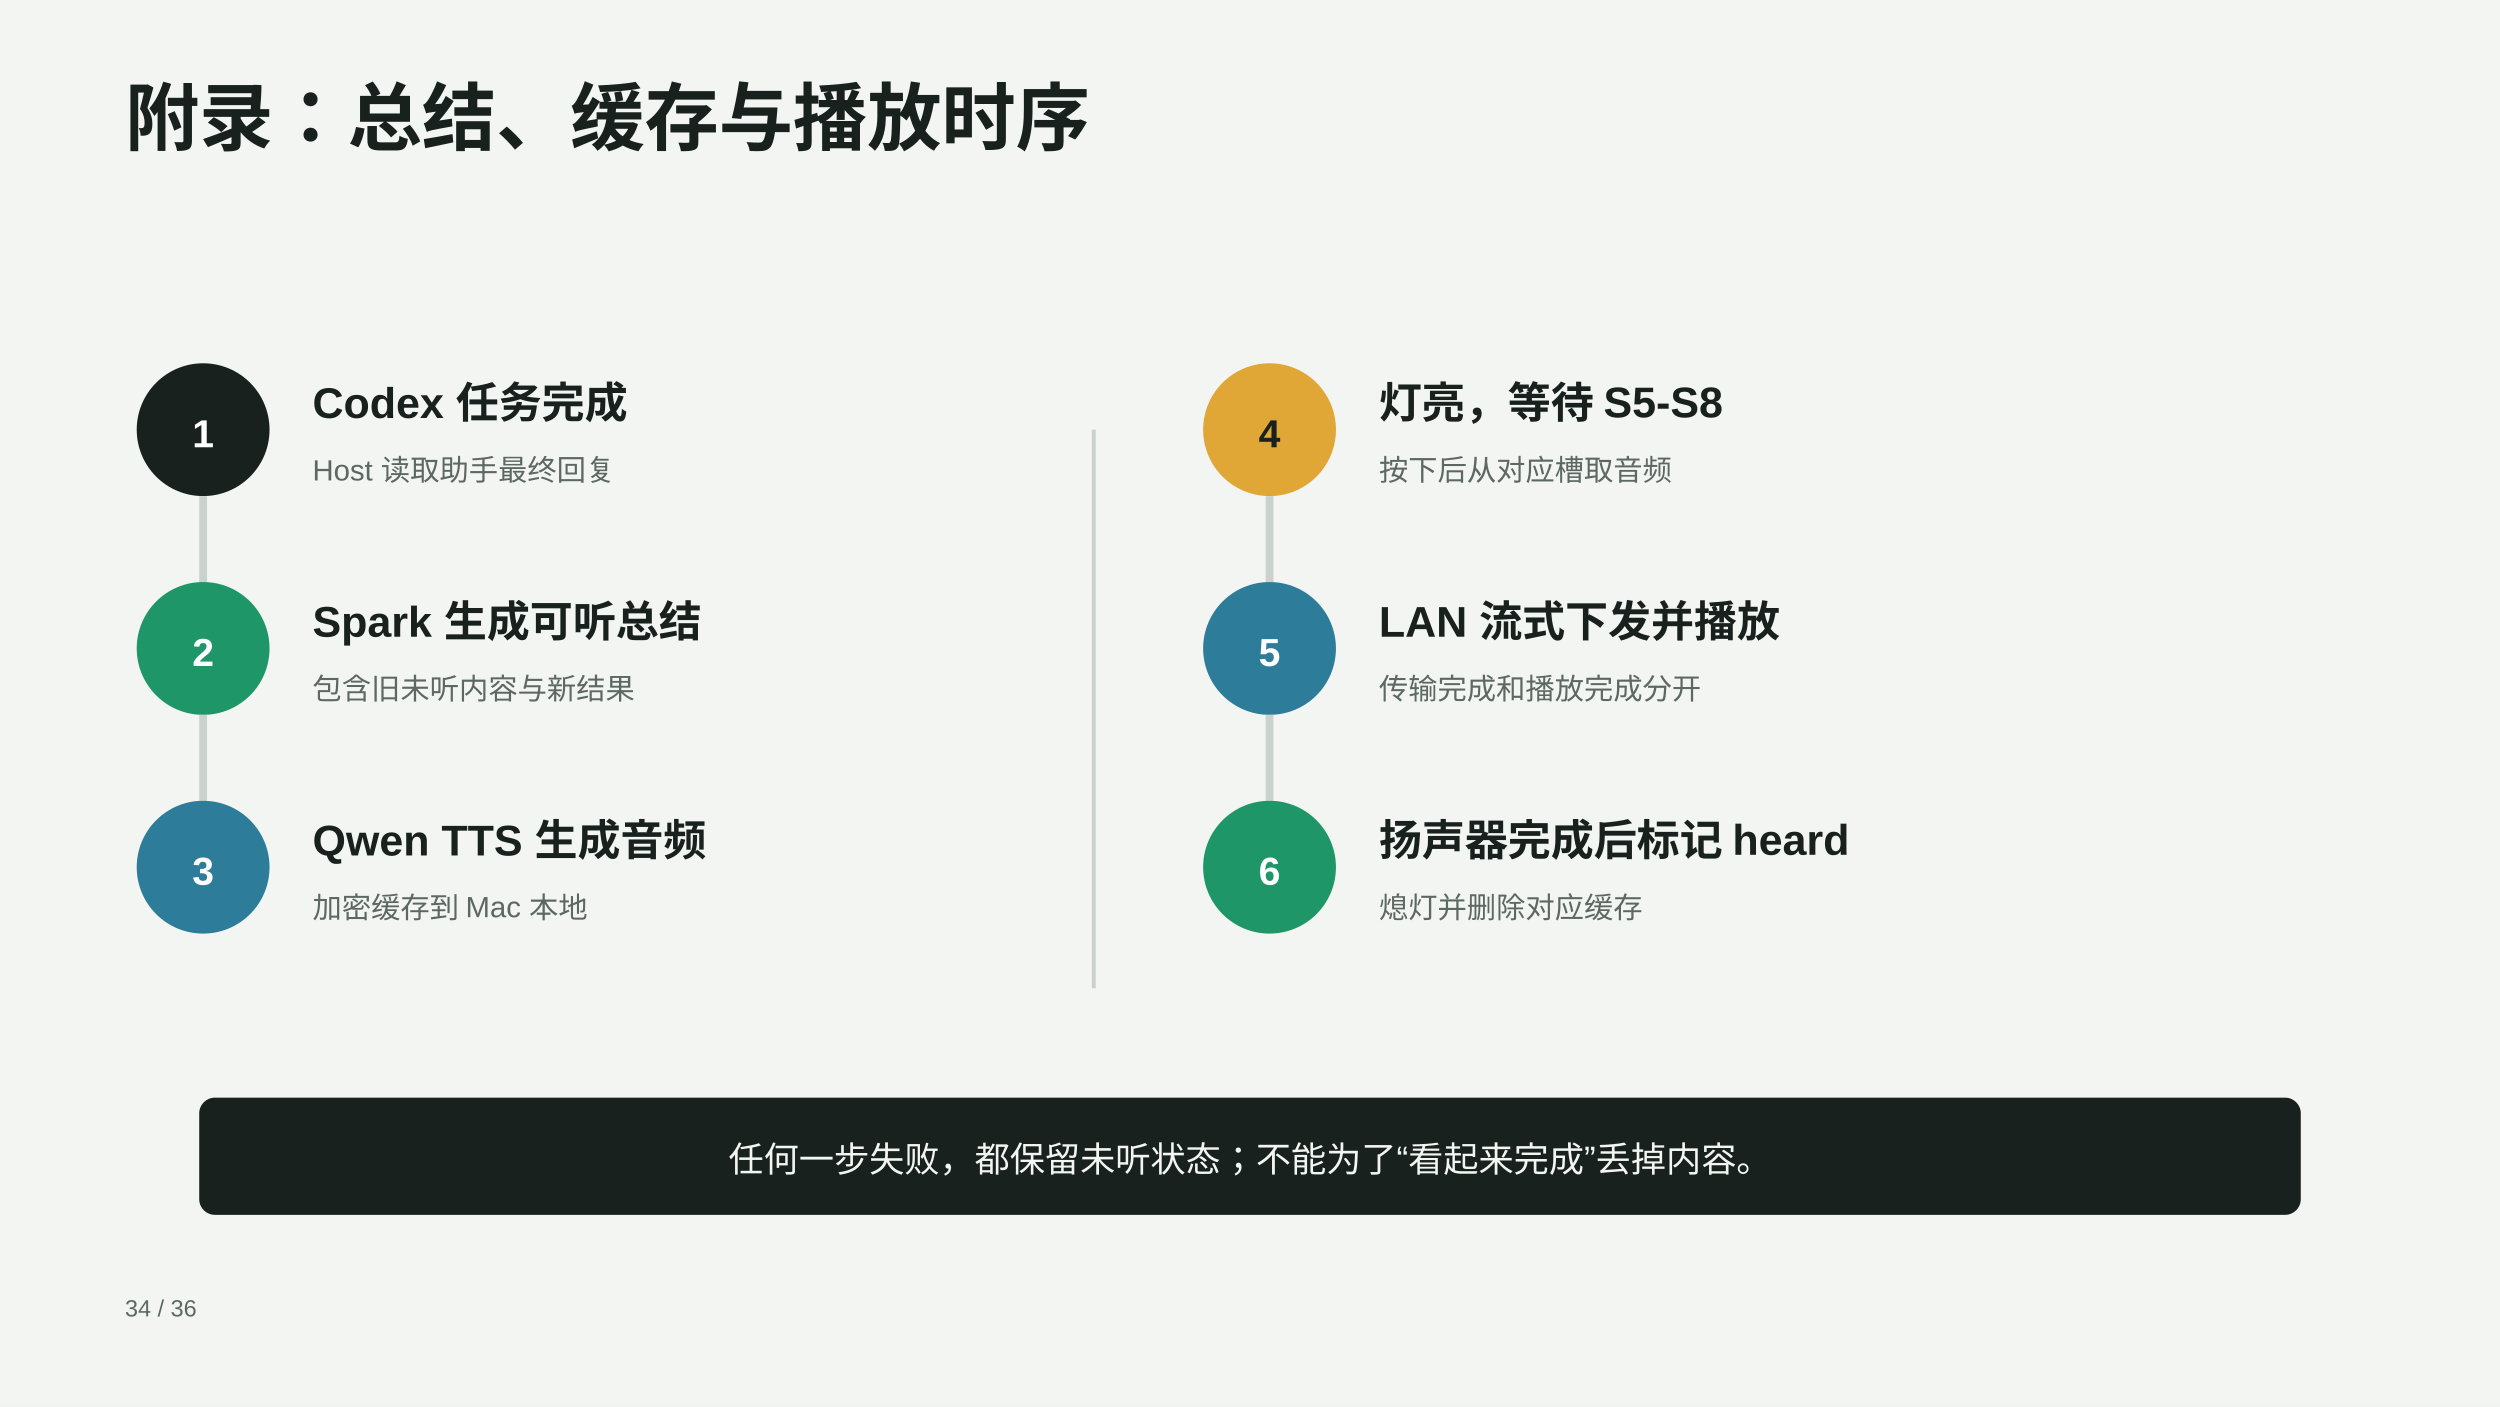
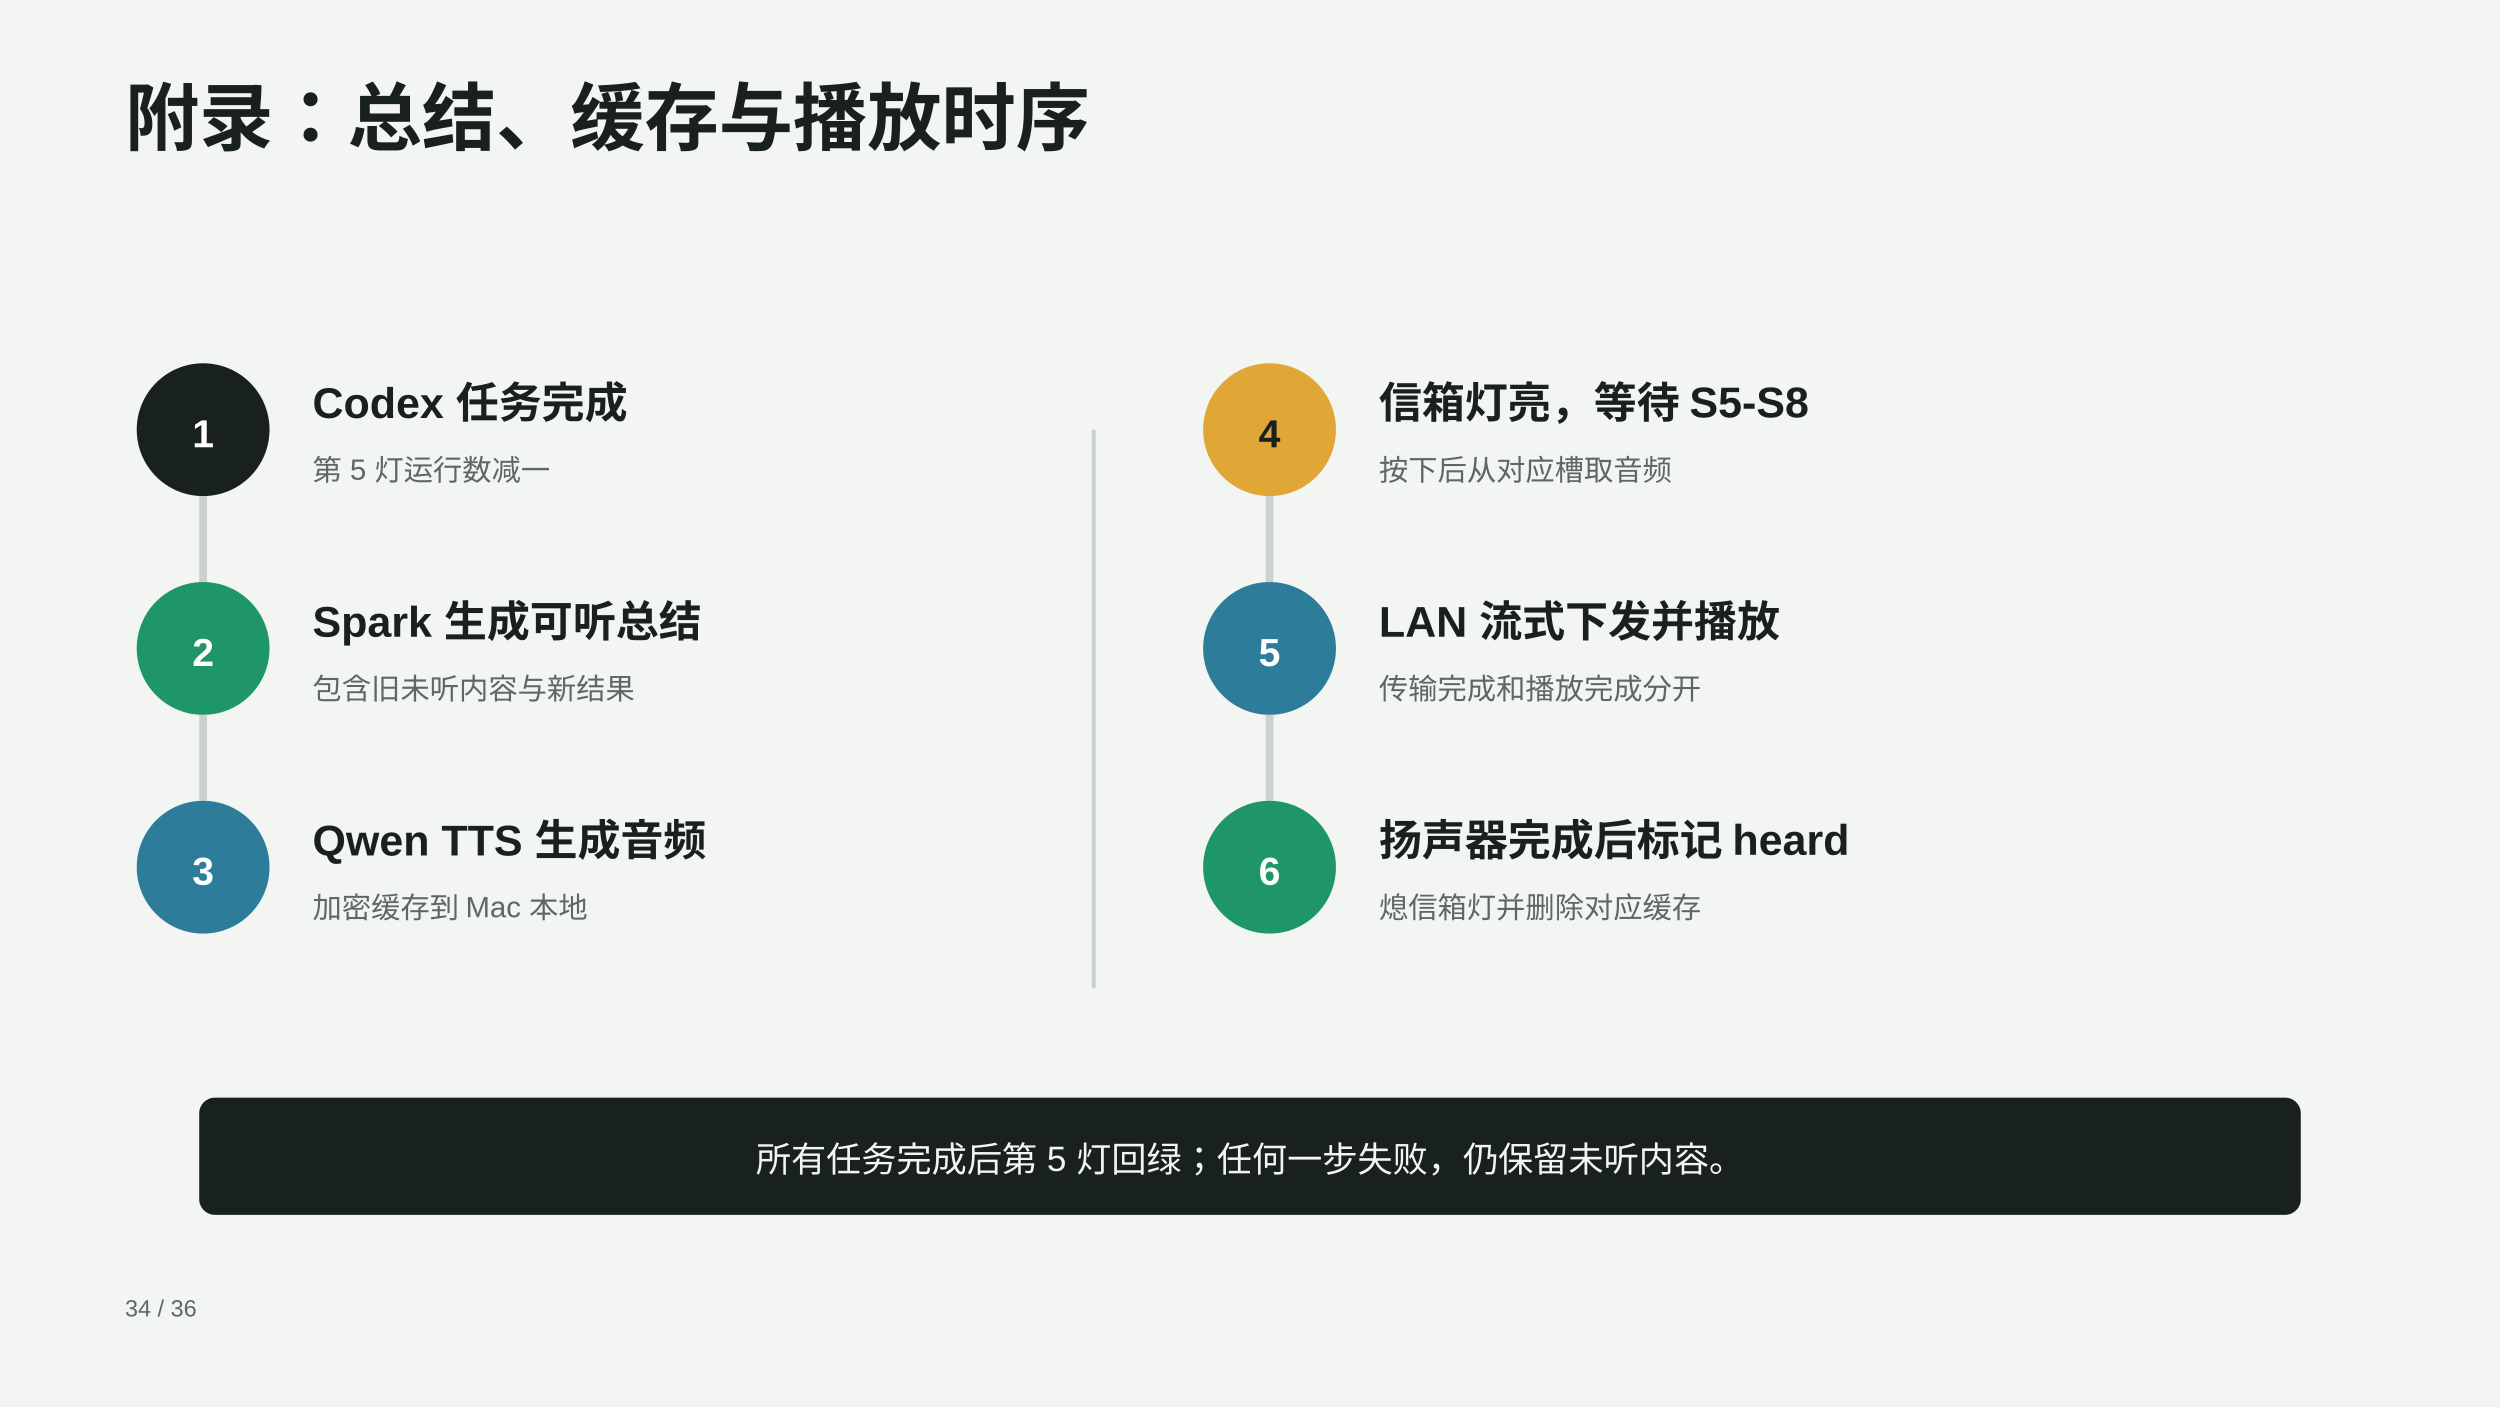
<svg xmlns="http://www.w3.org/2000/svg" width="1280" height="720" viewBox="0 0 1280 720">
  <g id="background">
    <rect width="1280" height="720" fill="#F3F5F3" />
  </g>
  <g id="header">
    <text x="64" y="74" font-family="Arial Black, Arial, Arial Unicode MS, Microsoft YaHei, sans-serif" font-size="38" font-weight="bold" fill="#19211F">附录：总结、缓存与播放时序</text>
  </g>
  <g id="flow">
    <g id="f1">
      <circle cx="104" cy="220" r="34" fill="#19211F" />
      <text x="104" y="229" text-anchor="middle" font-family="Arial, sans-serif" font-size="20" font-weight="bold" fill="#FFFFFF">1</text>
      <text x="160" y="214" font-family="Arial, Arial Unicode MS, Microsoft YaHei, sans-serif" font-size="22" font-weight="bold" fill="#19211F">Codex 任务完成</text>
-       <text x="160" y="246" font-family="Arial, Arial Unicode MS, Microsoft YaHei, sans-serif" font-size="15" fill="#5D6864">Host 读取助手最终回复</text>
+       <text x="160" y="246" font-family="Arial, Arial Unicode MS, Microsoft YaHei, sans-serif" font-size="15" fill="#5D6864">第 5 灯运行数减一</text>
    </g>
    <line x1="104" y1="254" x2="104" y2="298" stroke="#CBD2CE" stroke-width="4" />
    <g id="f2">
      <circle cx="104" cy="332" r="34" fill="#1E9668" />
      <text x="104" y="341" text-anchor="middle" font-family="Arial, sans-serif" font-size="20" font-weight="bold" fill="#FFFFFF">2</text>
      <text x="160" y="326" font-family="Arial, Arial Unicode MS, Microsoft YaHei, sans-serif" font-size="22" font-weight="bold" fill="#19211F">Spark 生成可听总结</text>
      <text x="160" y="358" font-family="Arial, Arial Unicode MS, Microsoft YaHei, sans-serif" font-size="15" fill="#5D6864">包含旧未听内容与新结果</text>
    </g>
    <line x1="104" y1="366" x2="104" y2="410" stroke="#CBD2CE" stroke-width="4" />
    <g id="f3">
      <circle cx="104" cy="444" r="34" fill="#2D7D9A" />
      <text x="104" y="453" text-anchor="middle" font-family="Arial, sans-serif" font-size="20" font-weight="bold" fill="#FFFFFF">3</text>
      <text x="160" y="438" font-family="Arial, Arial Unicode MS, Microsoft YaHei, sans-serif" font-size="22" font-weight="bold" fill="#19211F">Qwen TTS 生成音频</text>
      <text x="160" y="470" font-family="Arial, Arial Unicode MS, Microsoft YaHei, sans-serif" font-size="15" fill="#5D6864">加密缓存到 Mac 本地</text>
    </g>
    <line x1="560" y1="220" x2="560" y2="506" stroke="#CBD2CE" stroke-width="2" />
    <g id="f4">
      <circle cx="650" cy="220" r="34" fill="#E0A636" />
      <text x="650" y="229" text-anchor="middle" font-family="Arial, sans-serif" font-size="20" font-weight="bold" fill="#19211F">4</text>
-       <text x="706" y="214" font-family="Arial, Arial Unicode MS, Microsoft YaHei, sans-serif" font-size="22" font-weight="bold" fill="#19211F">灯亮，等待 S5-S8</text>
+       <text x="706" y="214" font-family="Arial, Arial Unicode MS, Microsoft YaHei, sans-serif" font-size="22" font-weight="bold" fill="#19211F">信箱灯亮，等待 S5-S8</text>
      <text x="706" y="246" font-family="Arial, Arial Unicode MS, Microsoft YaHei, sans-serif" font-size="15" fill="#5D6864">按下后从对应槽取音频</text>
    </g>
    <line x1="650" y1="254" x2="650" y2="298" stroke="#CBD2CE" stroke-width="4" />
    <g id="f5">
      <circle cx="650" cy="332" r="34" fill="#2D7D9A" />
      <text x="650" y="341" text-anchor="middle" font-family="Arial, sans-serif" font-size="20" font-weight="bold" fill="#FFFFFF">5</text>
      <text x="706" y="326" font-family="Arial, Arial Unicode MS, Microsoft YaHei, sans-serif" font-size="22" font-weight="bold" fill="#19211F">LAN 流式下发并播放</text>
      <text x="706" y="358" font-family="Arial, Arial Unicode MS, Microsoft YaHei, sans-serif" font-size="15" fill="#5D6864">传输完成和播放完成分开</text>
    </g>
    <line x1="650" y1="366" x2="650" y2="410" stroke="#CBD2CE" stroke-width="4" />
    <g id="f6">
      <circle cx="650" cy="444" r="34" fill="#1E9668" />
      <text x="650" y="453" text-anchor="middle" font-family="Arial, sans-serif" font-size="20" font-weight="bold" fill="#FFFFFF">6</text>
      <text x="706" y="438" font-family="Arial, Arial Unicode MS, Microsoft YaHei, sans-serif" font-size="22" font-weight="bold" fill="#19211F">扬声器完成后标记 heard</text>
-       <text x="706" y="470" font-family="Arial, Arial Unicode MS, Microsoft YaHei, sans-serif" font-size="15" fill="#5D6864">熄灯并删除对应缓存</text>
+       <text x="706" y="470" font-family="Arial, Arial Unicode MS, Microsoft YaHei, sans-serif" font-size="15" fill="#5D6864">熄信箱灯并删除对应缓存</text>
    </g>
  </g>
  <g id="rule">
    <rect x="102" y="562" width="1076" height="60" rx="8" fill="#19211F" />
-     <text x="640" y="600" text-anchor="middle" font-family="Arial, Arial Unicode MS, Microsoft YaHei, sans-serif" font-size="18" fill="#F3F5F3">任何一步失败，都保留未听状态；不能为了“看起来完成”丢掉内容。</text>
+     <text x="640" y="600" text-anchor="middle" font-family="Arial, Arial Unicode MS, Microsoft YaHei, sans-serif" font-size="18" fill="#F3F5F3">所有任务完成后第 5 灯回绿；任何一步失败，仍保留未听内容。</text>
  </g>
  <g id="footer">
    <text x="64" y="674" font-family="Arial, Arial Unicode MS, Microsoft YaHei, sans-serif" font-size="12" fill="#5D6864">34 / 36</text>
  </g>
</svg>
